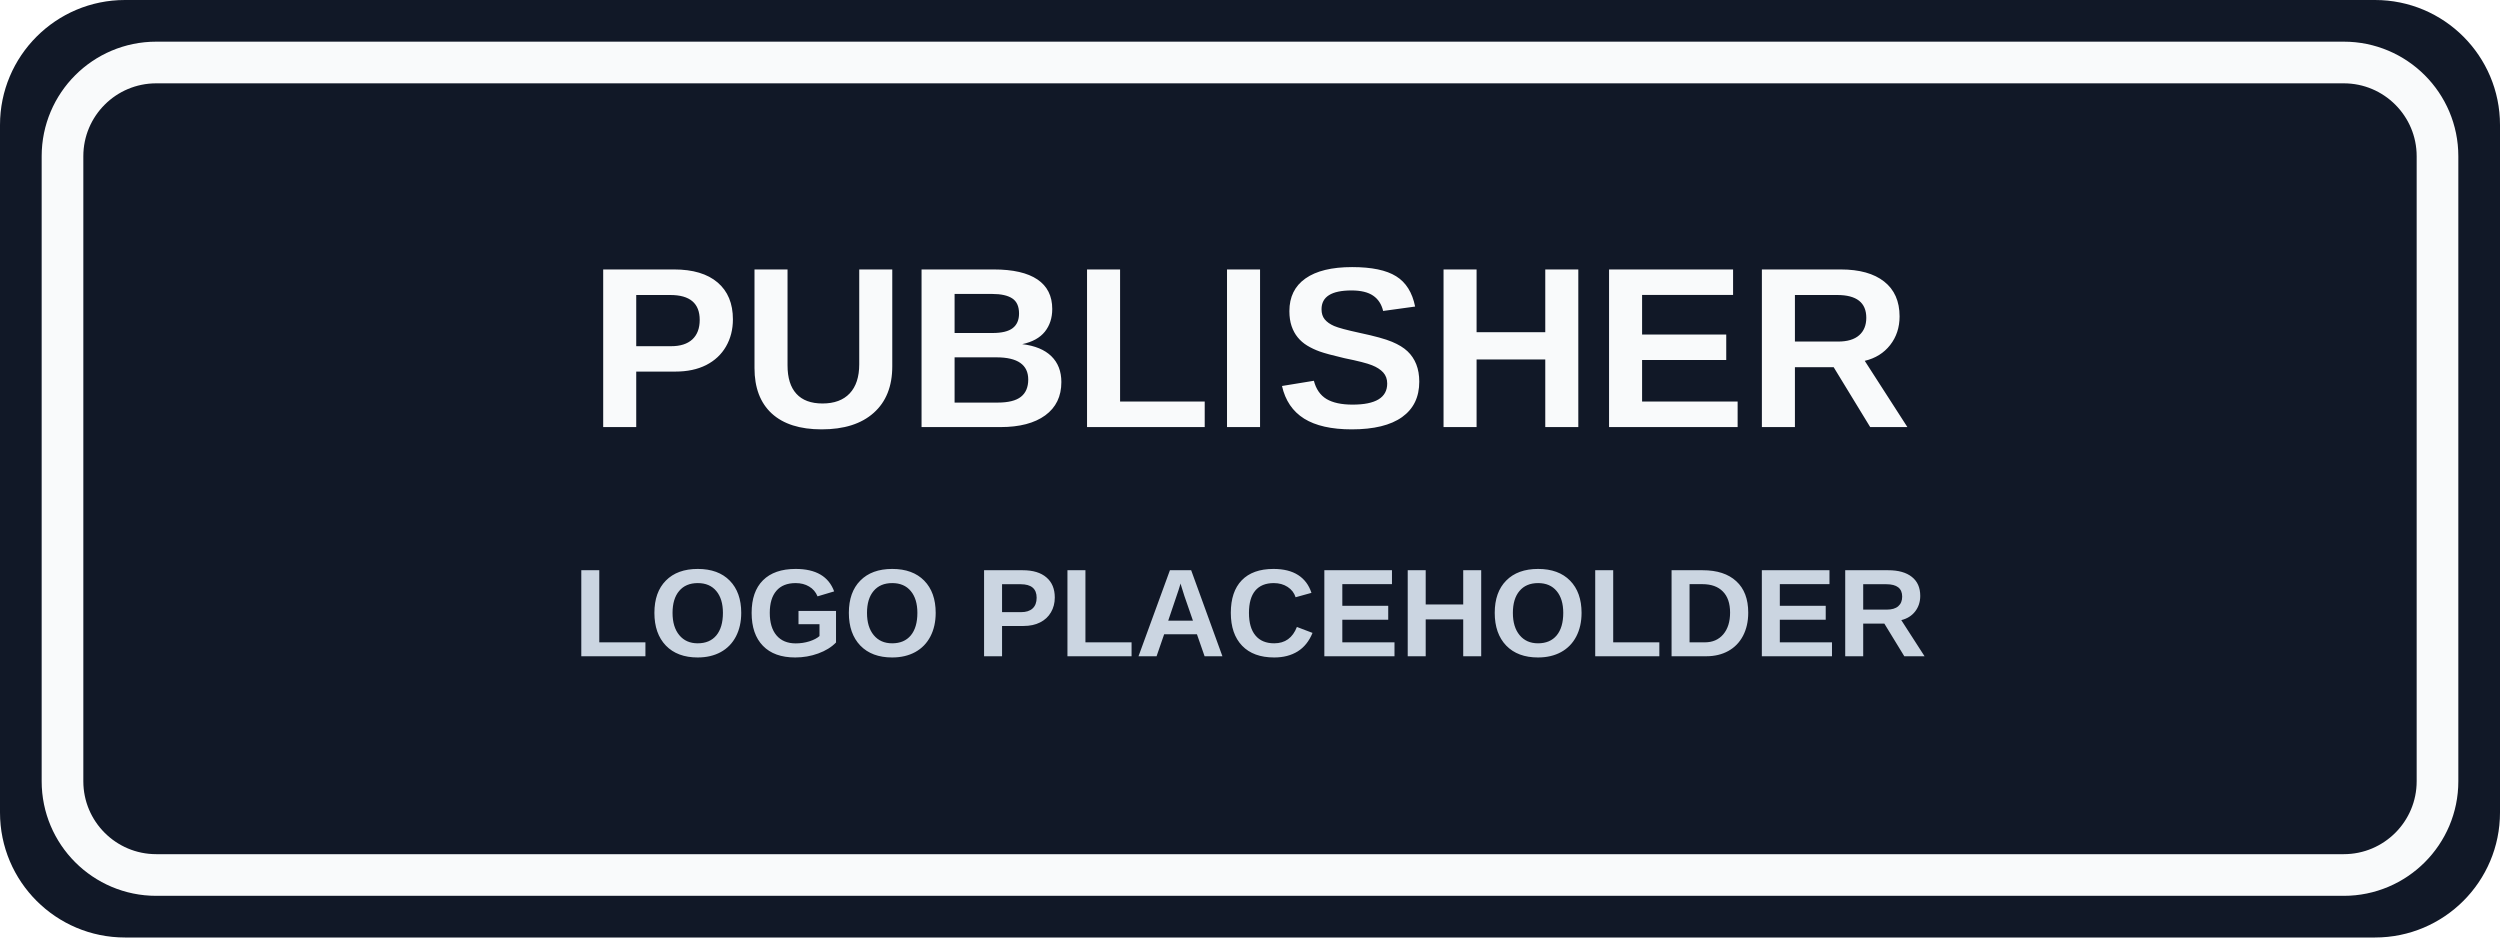
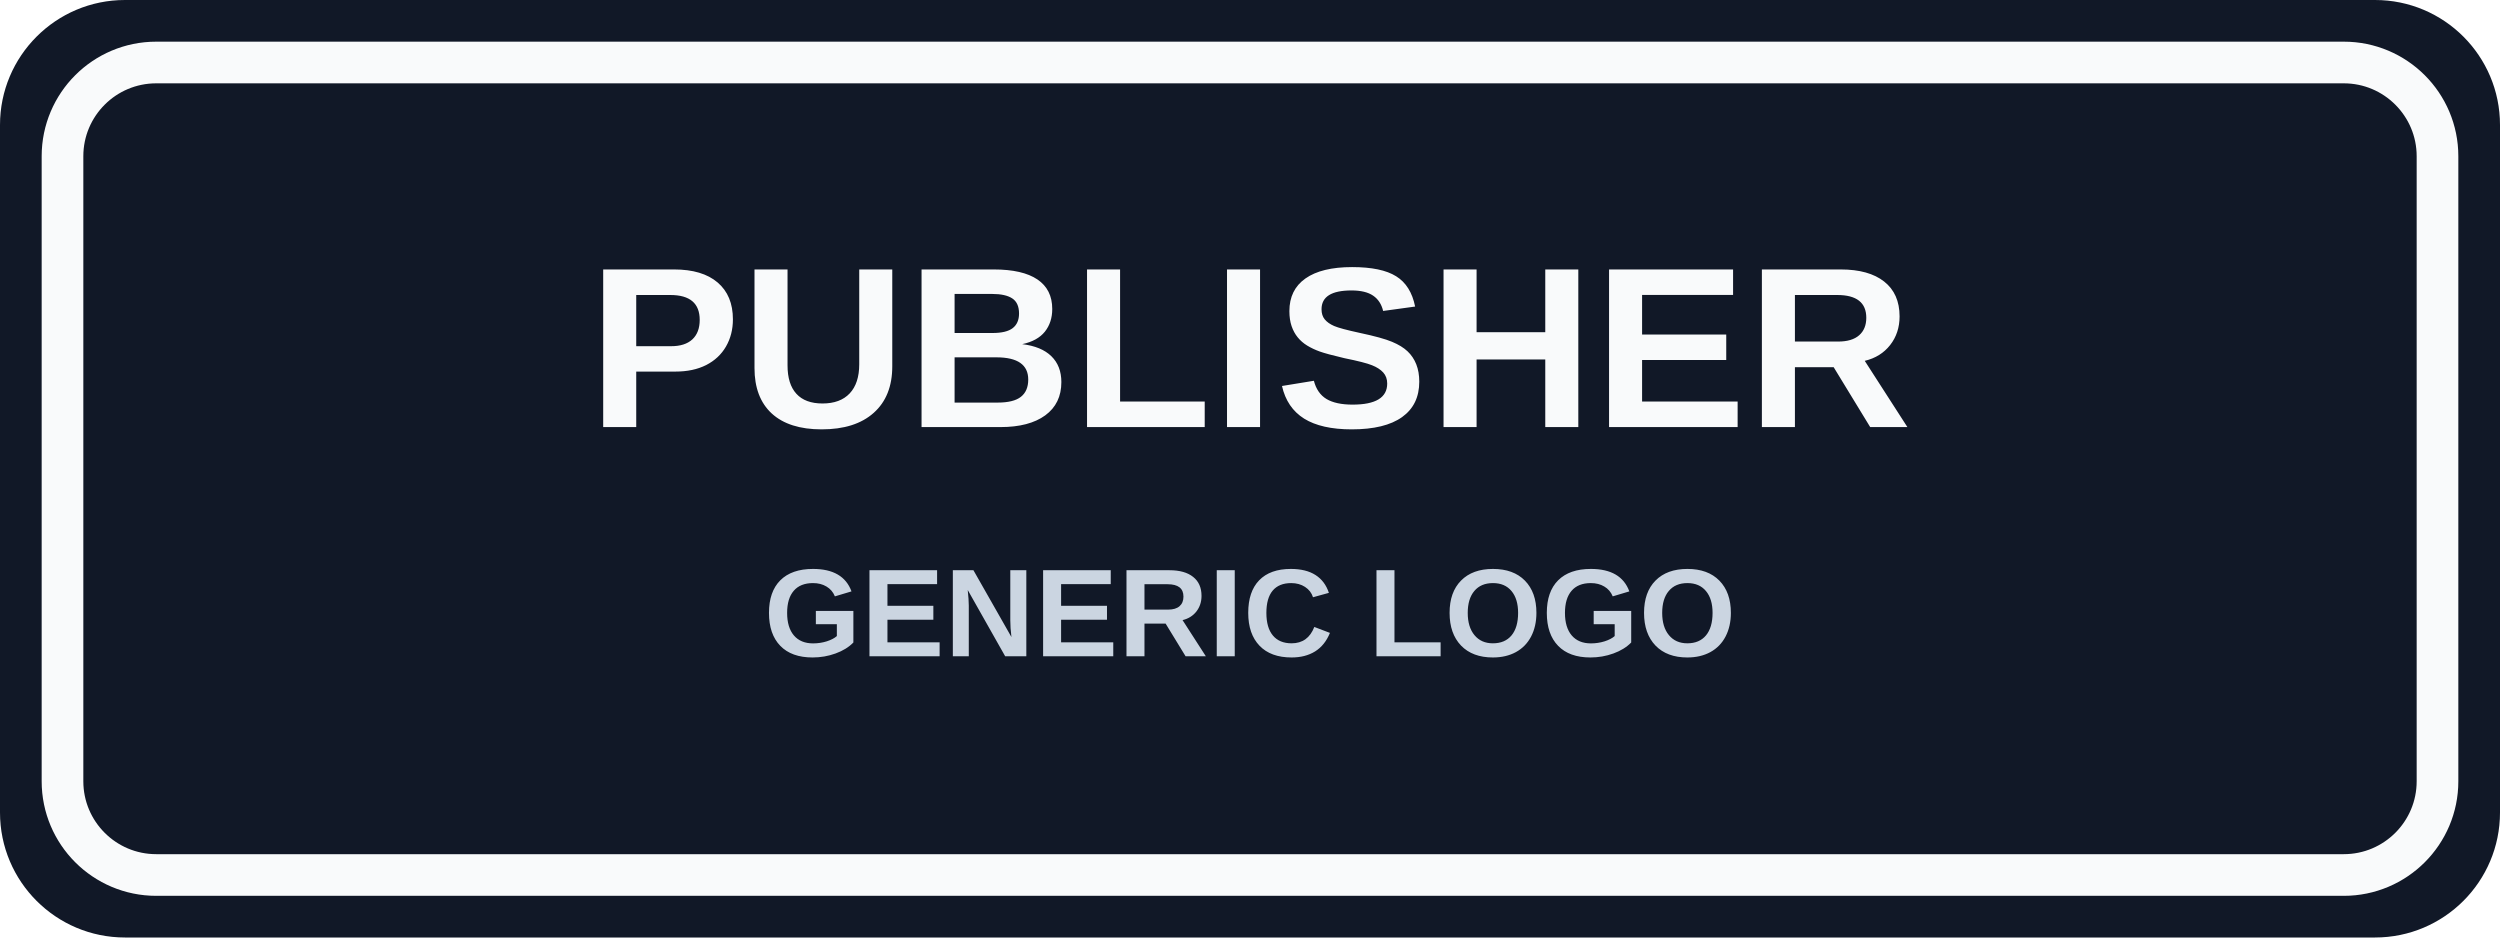
- <svg xmlns="http://www.w3.org/2000/svg" width="480" height="180" viewBox="0 0 480 180" role="img" aria-label="Publisher logo placeholder">
+ <svg xmlns="http://www.w3.org/2000/svg" width="480" height="180" viewBox="0 0 480 180" role="img" aria-label="Generic publisher logo asset">
  <rect width="480" height="180" rx="24" fill="#111827" />
  <rect x="12" y="12" width="456" height="156" rx="18" fill="none" stroke="#f9fafb" stroke-width="8" />
  <text x="240" y="82" text-anchor="middle" font-family="Arial, sans-serif" font-size="44" font-weight="900" fill="#f9fafb">PUBLISHER</text>
-   <text x="240" y="126" text-anchor="middle" font-family="Arial, sans-serif" font-size="24" font-weight="800" fill="#cbd5e1">LOGO PLACEHOLDER</text>
+   <text x="240" y="126" text-anchor="middle" font-family="Arial, sans-serif" font-size="24" font-weight="800" fill="#cbd5e1">GENERIC LOGO</text>
</svg>
